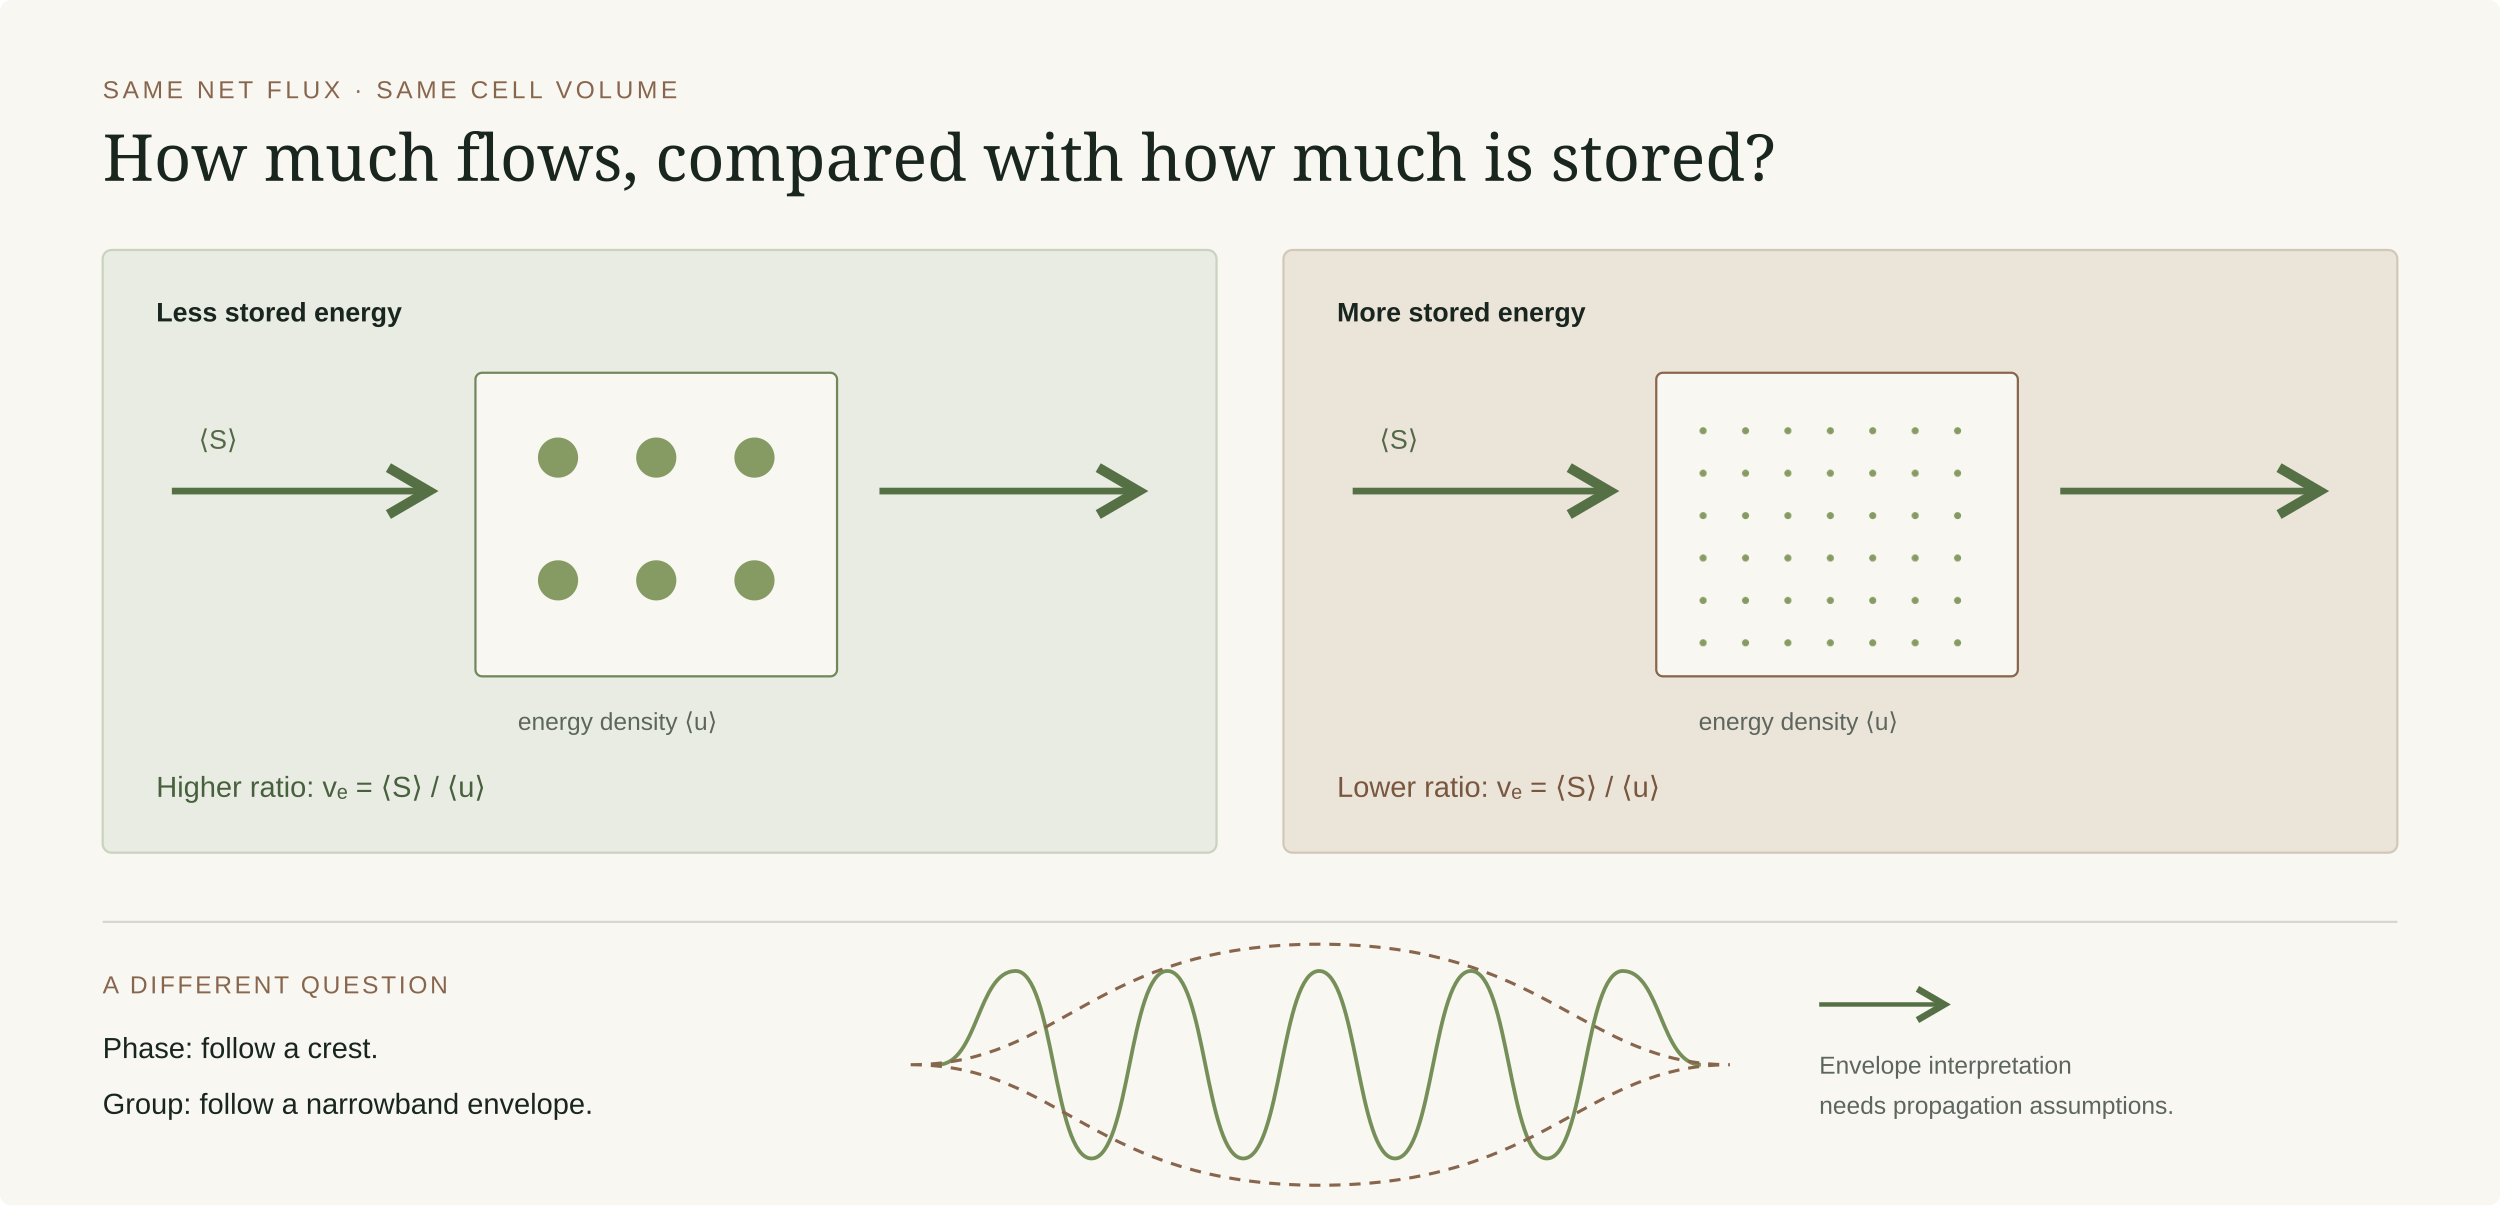
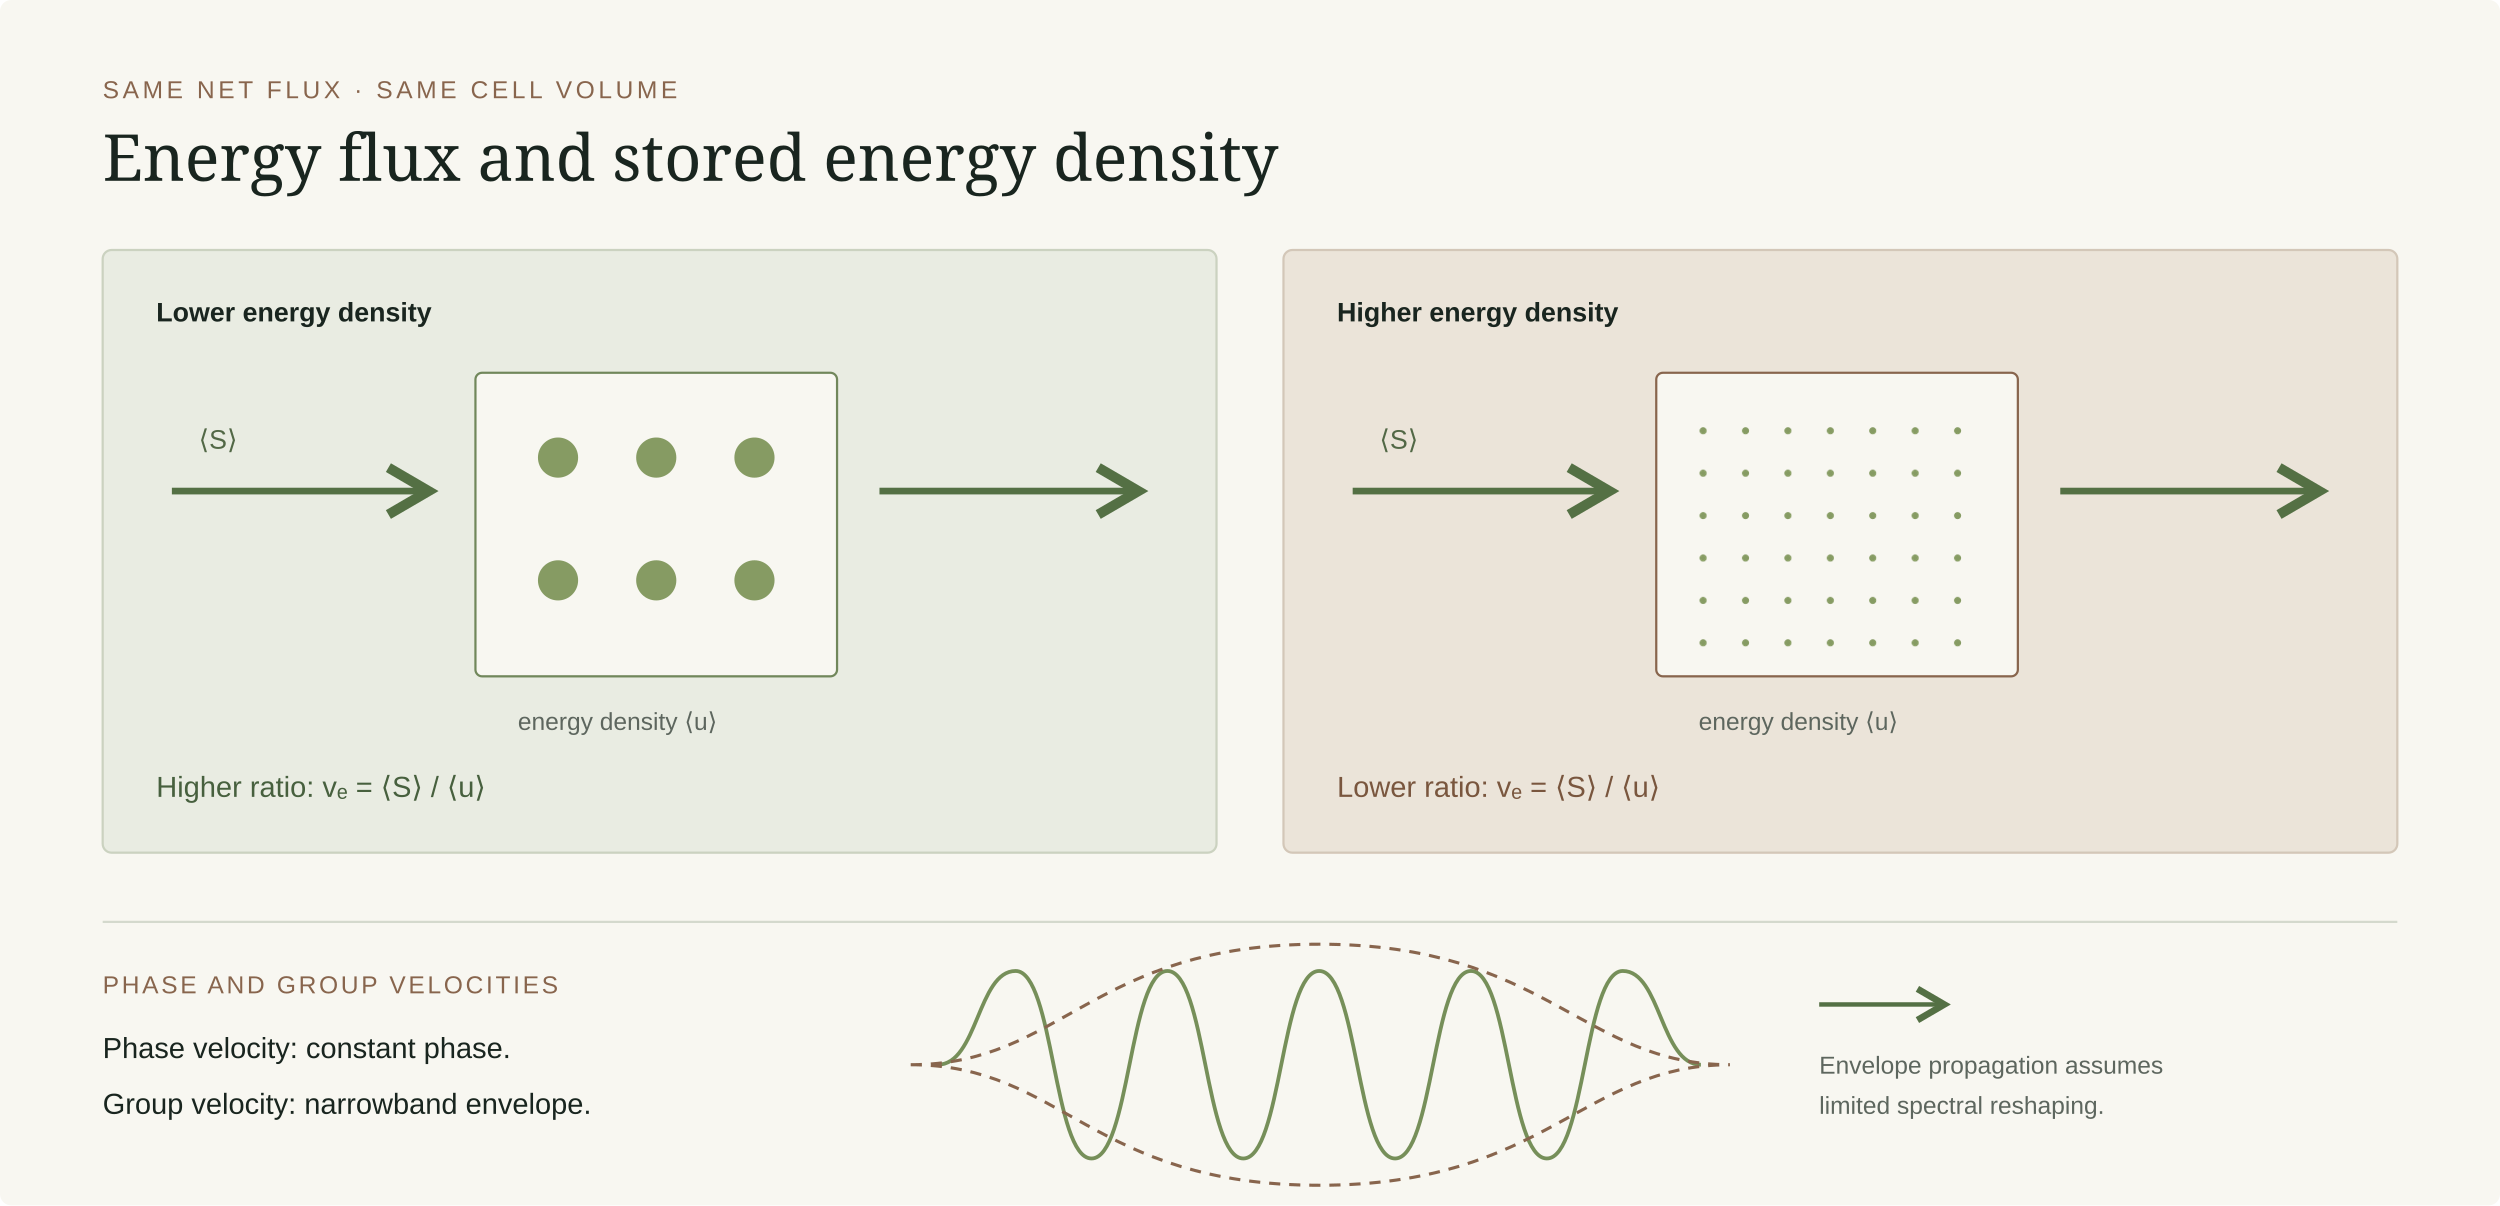
<svg xmlns="http://www.w3.org/2000/svg" viewBox="0 0 1120 540" role="img" aria-labelledby="title desc">
  <defs>
    <marker id="arrow" markerWidth="9" markerHeight="9" refX="7" refY="4.5" orient="auto">
      <path d="M1 1 7 4.5 1 8" fill="none" stroke="#547044" stroke-width="1.5" />
    </marker>
    <pattern id="dots" width="19" height="19" patternUnits="userSpaceOnUse">
      <circle cx="3" cy="3" r="1.6" fill="#869b63" />
    </pattern>
  </defs>
  <rect width="1120" height="540" rx="5" fill="#f8f7f1" />
  <g font-family="Arial,Helvetica,sans-serif" fill="#19251f">
    <text x="46" y="44" fill="#88654d" font-size="11" letter-spacing="1.6">SAME NET FLUX · SAME CELL VOLUME</text>
-     <text x="46" y="81" font-family="Georgia,serif" font-size="29">How much flows, compared with how much is stored?</text>
+     <text x="46" y="81" font-family="Georgia,serif" font-size="29">Energy flux and stored energy density</text>
    <rect x="46" y="112" width="499" height="270" rx="4" fill="#e9ece2" stroke="#cbd2c0" />
    <rect x="575" y="112" width="499" height="270" rx="4" fill="#ebe4d9" stroke="#d3c7b8" />
-     <text x="70" y="144" font-size="12" font-weight="600">Less stored energy</text>
-     <text x="599" y="144" font-size="12" font-weight="600">More stored energy</text>
+     <text x="70" y="144" font-size="12" font-weight="600">Lower energy density</text>
+     <text x="599" y="144" font-size="12" font-weight="600">Higher energy density</text>
    <rect x="213" y="167" width="162" height="136" rx="3" fill="#f8f7f1" stroke="#71875b" />
    <rect x="742" y="167" width="162" height="136" rx="3" fill="#f8f7f1" stroke="#88654d" />
    <g fill="#869b63">
      <circle cx="250" cy="205" r="9" />
      <circle cx="294" cy="205" r="9" />
      <circle cx="338" cy="205" r="9" />
      <circle cx="250" cy="260" r="9" />
      <circle cx="294" cy="260" r="9" />
      <circle cx="338" cy="260" r="9" />
    </g>
    <rect x="755" y="180" width="136" height="110" fill="url(#dots)" />
    <g stroke="#547044" fill="none" stroke-width="3" marker-end="url(#arrow)">
      <path d="M77 220H192" />
      <path d="M394 220H510" />
      <path d="M606 220H721" />
      <path d="M923 220H1039" />
    </g>
    <text x="89" y="201" font-size="12" fill="#526846">⟨S⟩</text>
    <text x="618" y="201" font-size="12" fill="#526846">⟨S⟩</text>
    <text x="232" y="327" font-size="11" fill="#5d665e">energy density ⟨u⟩</text>
    <text x="761" y="327" font-size="11" fill="#5d665e">energy density ⟨u⟩</text>
    <text x="70" y="357" font-size="13" fill="#47603e">Higher ratio: vₑ = ⟨S⟩ / ⟨u⟩</text>
    <text x="599" y="357" font-size="13" fill="#79563e">Lower ratio: vₑ = ⟨S⟩ / ⟨u⟩</text>
    <path d="M46 413H1074" stroke="#d4d9cd" />
-     <text x="46" y="445" font-size="11" fill="#88654d" letter-spacing="1.2">A DIFFERENT QUESTION</text>
-     <text x="46" y="474" font-size="13">Phase: follow a crest.</text>
-     <text x="46" y="499" font-size="13">Group: follow a narrowband envelope.</text>
+     <text x="46" y="445" font-size="11" fill="#88654d" letter-spacing="1.2">PHASE AND GROUP VELOCITIES</text>
+     <text x="46" y="474" font-size="13">Phase velocity: constant phase.</text>
+     <text x="46" y="499" font-size="13">Group velocity: narrowband envelope.</text>
    <path d="M420 477C438 477 438 435 455 435S472 519 489 519 506 435 523 435 540 519 557 519 574 435 591 435 608 519 625 519 642 435 659 435 676 519 693 519 710 435 727 435 744 477 762 477" fill="none" stroke="#768f59" stroke-width="1.7" />
    <path d="M408 477C476 477 489 423 591 423S709 477 775 477M408 477C476 477 489 531 591 531S709 477 775 477" fill="none" stroke="#88654d" stroke-width="1.4" stroke-dasharray="5 4" />
    <path d="M815 450H871" fill="none" stroke="#547044" stroke-width="2" marker-end="url(#arrow)" />
-     <text x="815" y="481" font-size="11" fill="#5d665e">Envelope interpretation</text>
-     <text x="815" y="499" font-size="11" fill="#5d665e">needs propagation assumptions.</text>
+     <text x="815" y="481" font-size="11" fill="#5d665e">Envelope propagation assumes</text>
+     <text x="815" y="499" font-size="11" fill="#5d665e">limited spectral reshaping.</text>
  </g>
</svg>
